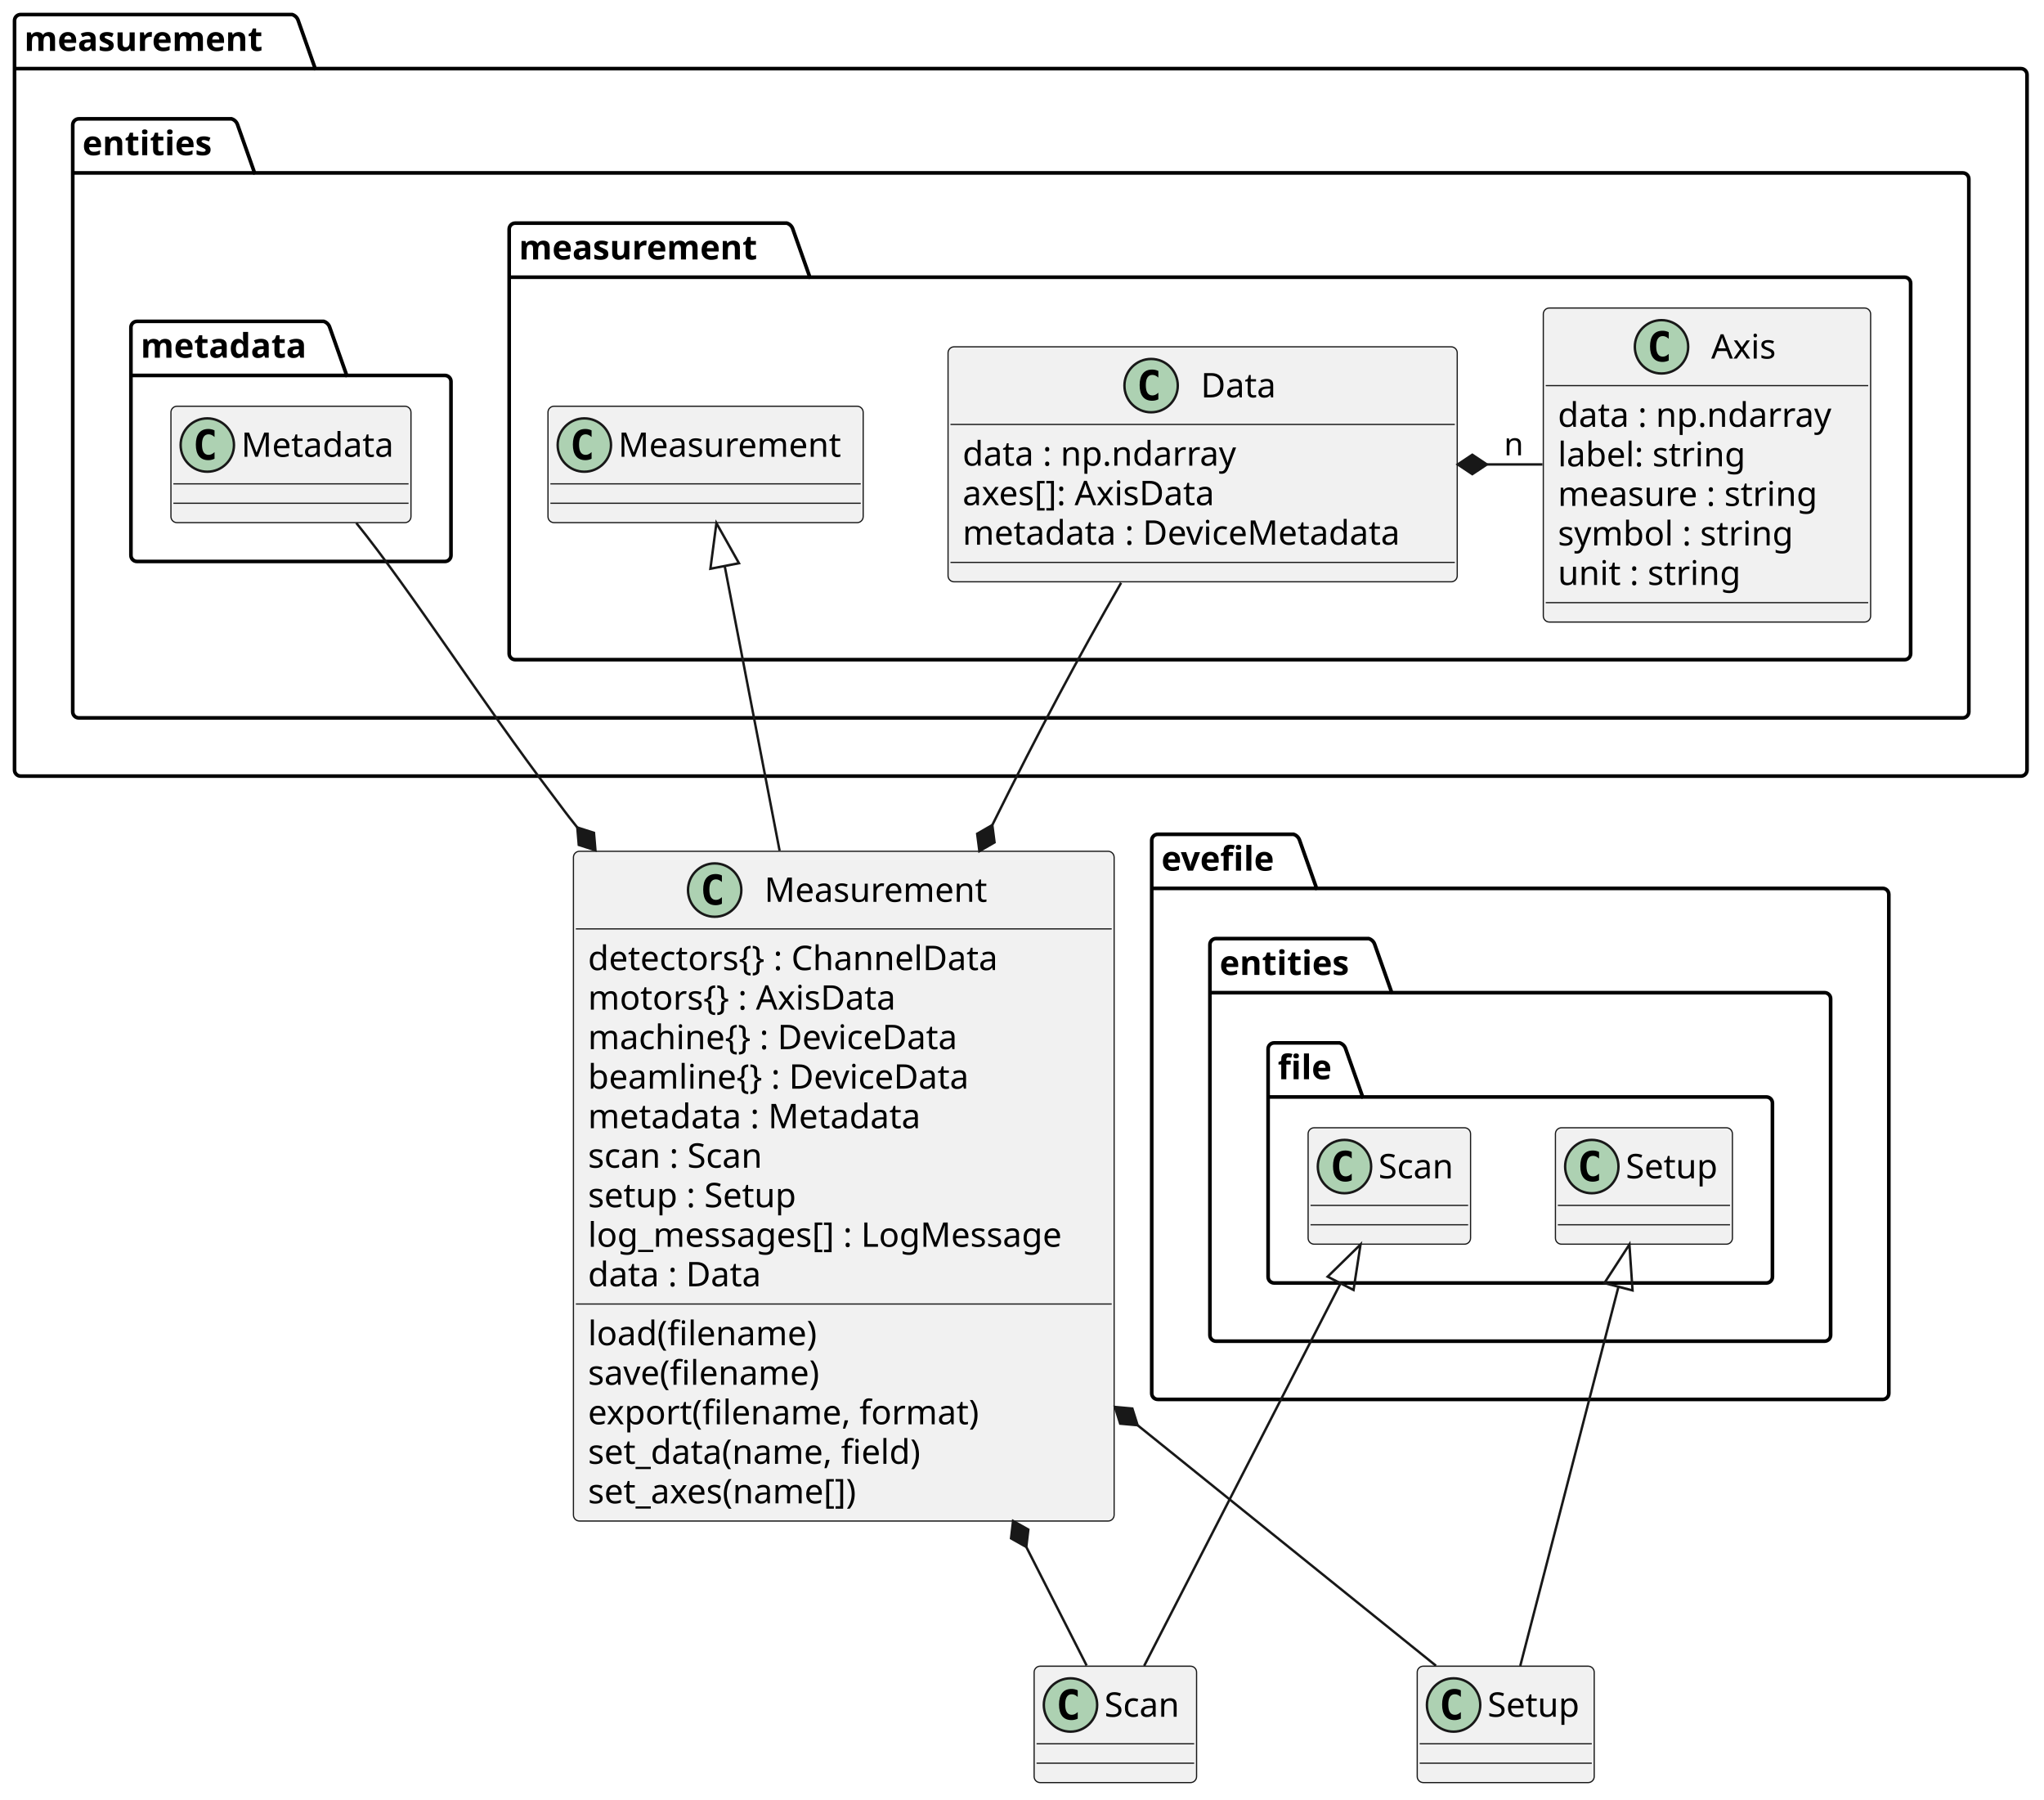
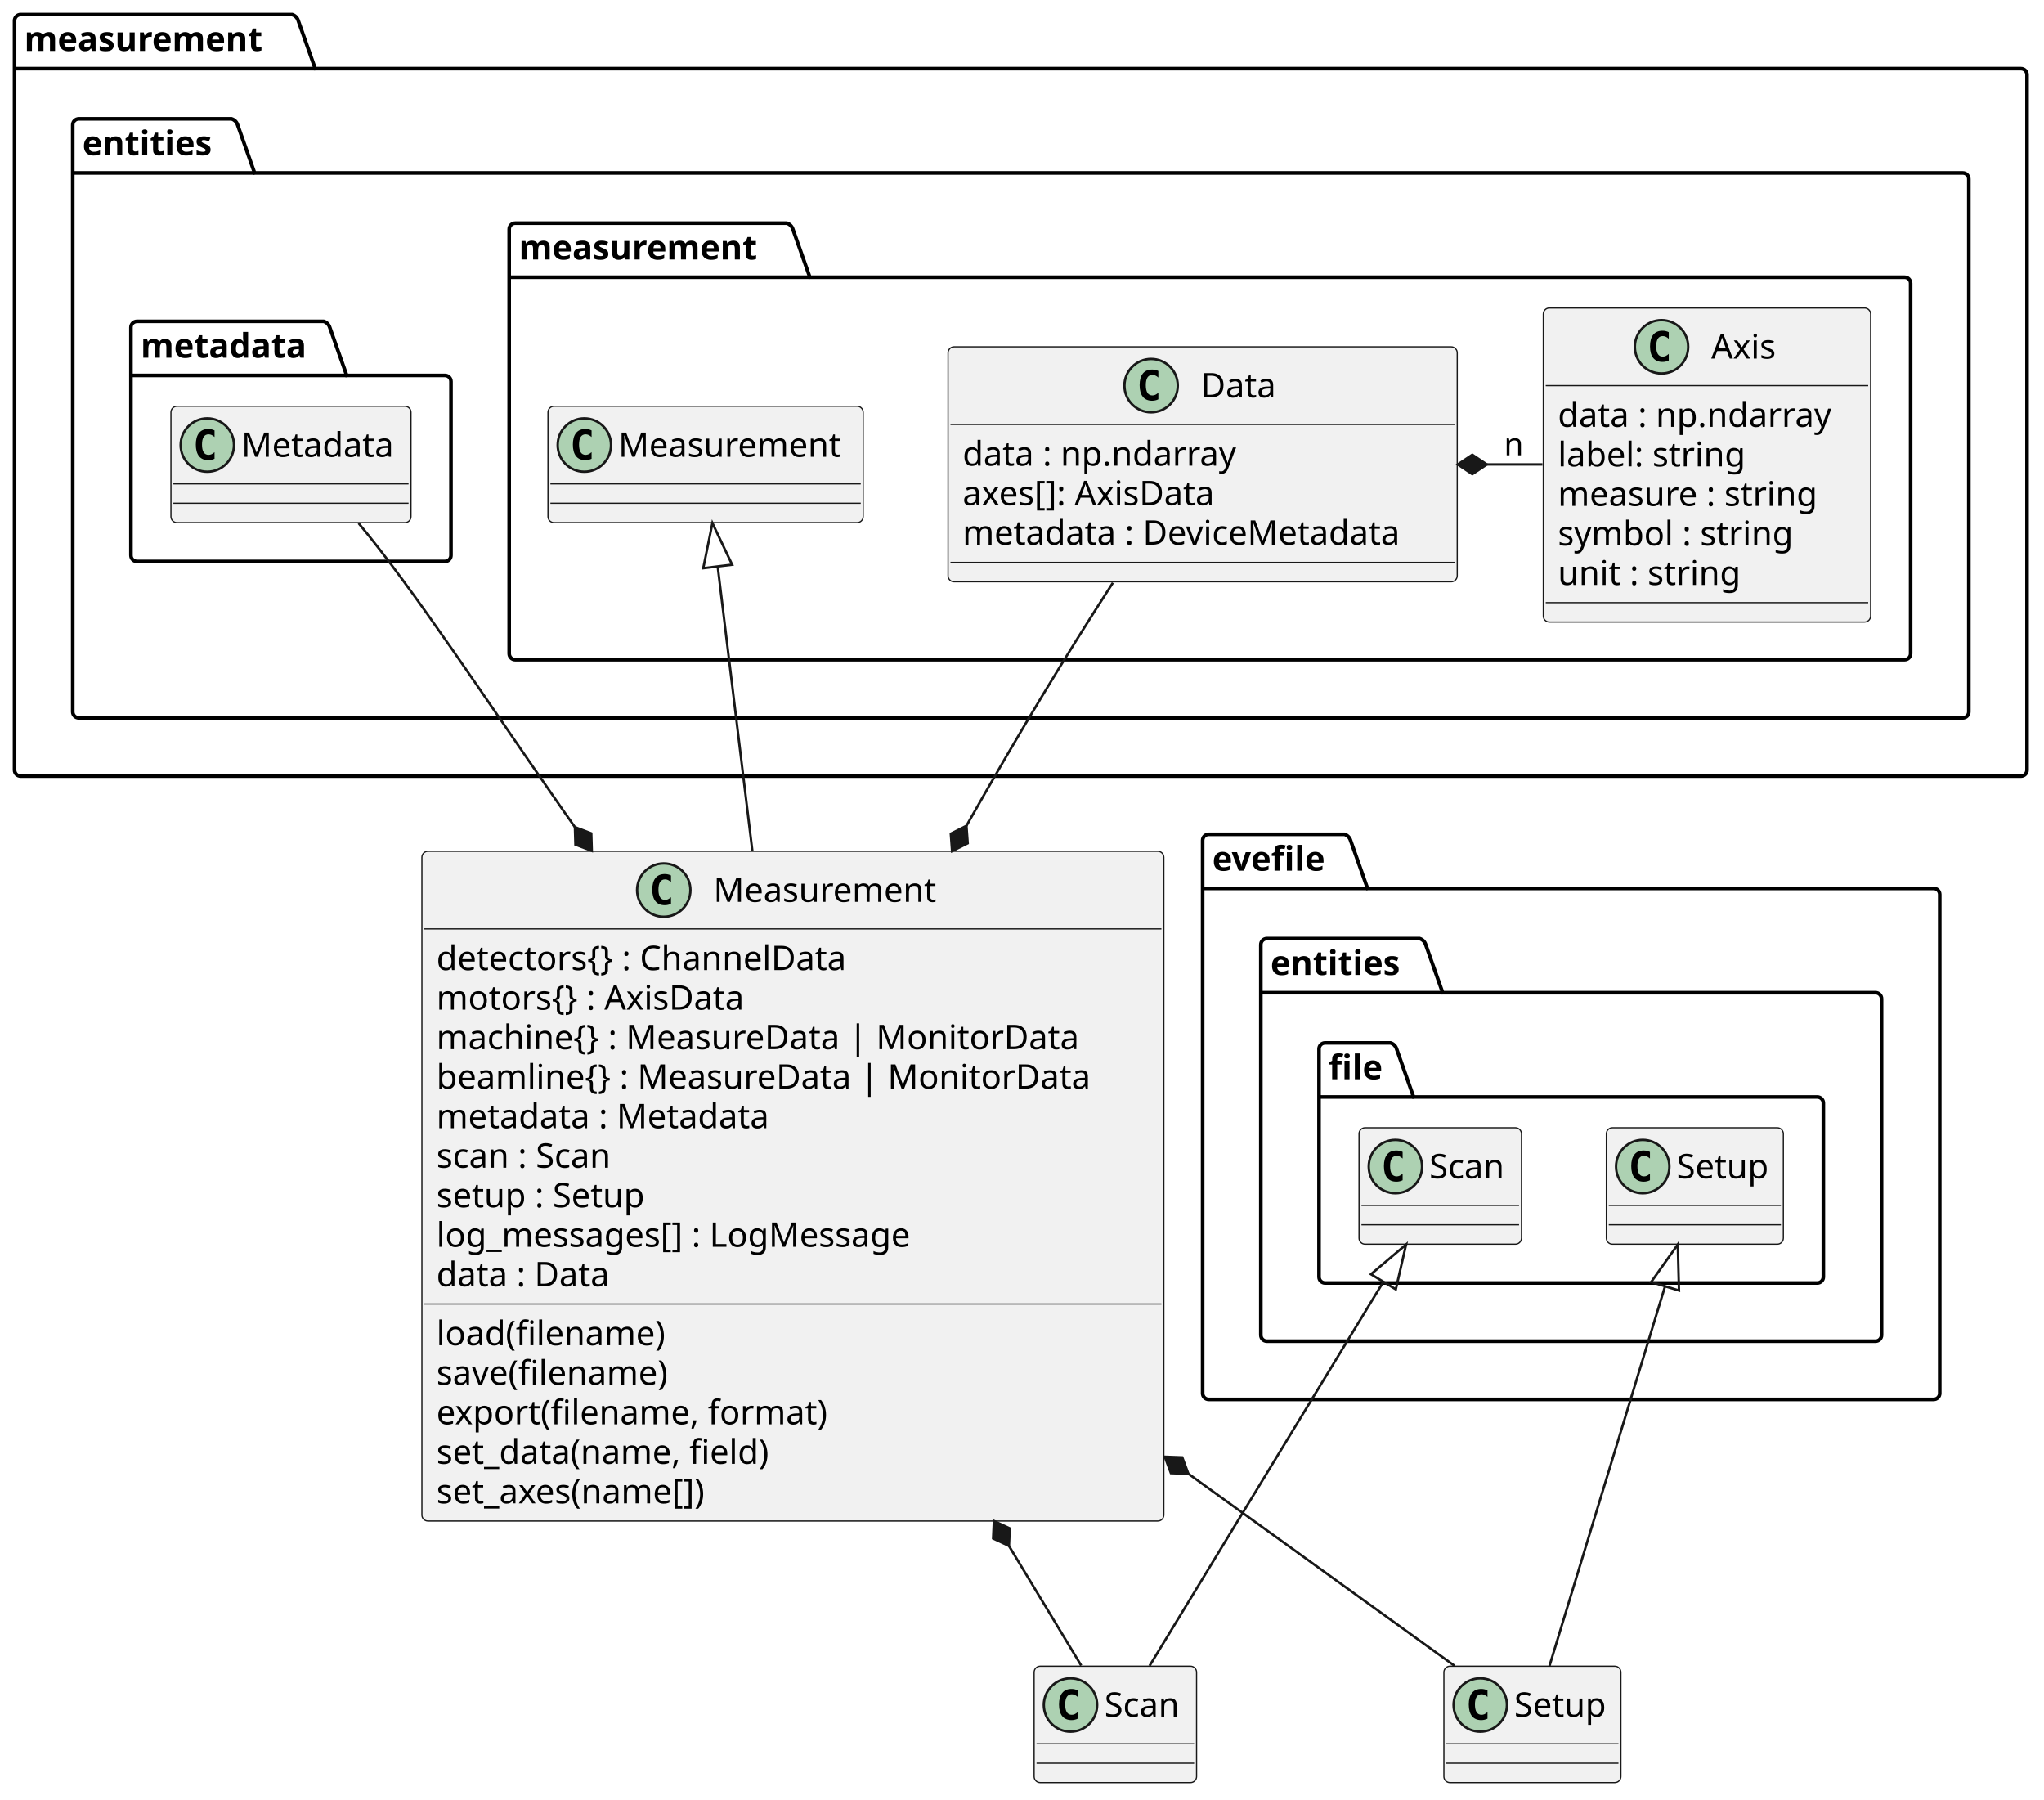
<svg xmlns="http://www.w3.org/2000/svg" contentStyleType="text/css" height="742px" preserveAspectRatio="none" style="width:843px;height:742px;background:#FFFFFF;" version="1.1" viewBox="0 0 843 742" width="843px" zoomAndPan="magnify">
  <defs />
  <g>
    <g id="cluster_measurement">
      <path d="M8.5,6 L120.5,6 A3.75,3.75 0 0 1 123,8.5 L130,28.297 L833.5,28.297 A2.5,2.5 0 0 1 836,30.797 L836,317.5 A2.5,2.5 0 0 1 833.5,320 L8.5,320 A2.5,2.5 0 0 1 6,317.5 L6,8.5 A2.5,2.5 0 0 1 8.5,6 " fill="none" style="stroke:#000000;stroke-width:1.5;" />
      <line style="stroke:#000000;stroke-width:1.5;" x1="6" x2="130" y1="28.297" y2="28.297" />
      <text fill="#000000" font-family="sans-serif" font-size="14" font-weight="bold" lengthAdjust="spacing" textLength="111" x="10" y="20.995">measurement</text>
    </g>
    <g id="cluster_entities">
      <path d="M32.5,49 L95.5,49 A3.75,3.75 0 0 1 98,51.5 L105,71.297 L809.5,71.297 A2.5,2.5 0 0 1 812,73.797 L812,293.5 A2.5,2.5 0 0 1 809.5,296 L32.5,296 A2.5,2.5 0 0 1 30,293.5 L30,51.5 A2.5,2.5 0 0 1 32.5,49 " fill="none" style="stroke:#000000;stroke-width:1.5;" />
      <line style="stroke:#000000;stroke-width:1.5;" x1="30" x2="105" y1="71.297" y2="71.297" />
      <text fill="#000000" font-family="sans-serif" font-size="14" font-weight="bold" lengthAdjust="spacing" textLength="62" x="34" y="63.995">entities</text>
    </g>
    <g id="cluster_measurement">
      <path d="M212.5,92 L324.5,92 A3.75,3.75 0 0 1 327,94.5 L334,114.297 L785.5,114.297 A2.5,2.5 0 0 1 788,116.797 L788,269.5 A2.5,2.5 0 0 1 785.5,272 L212.5,272 A2.5,2.5 0 0 1 210,269.5 L210,94.5 A2.5,2.5 0 0 1 212.5,92 " fill="none" style="stroke:#000000;stroke-width:1.5;" />
      <line style="stroke:#000000;stroke-width:1.5;" x1="210" x2="334" y1="114.297" y2="114.297" />
      <text fill="#000000" font-family="sans-serif" font-size="14" font-weight="bold" lengthAdjust="spacing" textLength="111" x="214" y="106.995">measurement</text>
    </g>
    <g id="cluster_metadata">
      <path d="M56.5,132.5 L133.5,132.5 A3.75,3.75 0 0 1 136,135 L143,154.797 L183.5,154.797 A2.5,2.5 0 0 1 186,157.297 L186,229 A2.5,2.5 0 0 1 183.5,231.5 L56.5,231.5 A2.5,2.5 0 0 1 54,229 L54,135 A2.5,2.5 0 0 1 56.5,132.5 " fill="none" style="stroke:#000000;stroke-width:1.5;" />
      <line style="stroke:#000000;stroke-width:1.5;" x1="54" x2="143" y1="154.797" y2="154.797" />
      <text fill="#000000" font-family="sans-serif" font-size="14" font-weight="bold" lengthAdjust="spacing" textLength="76" x="58" y="147.495">metadata</text>
    </g>
    <g id="cluster_evefile">
-       <path d="M477.5,344 L533.5,344 A3.75,3.75 0 0 1 536,346.5 L543,366.297 L776.5,366.297 A2.5,2.5 0 0 1 779,368.797 L779,574.5 A2.5,2.5 0 0 1 776.5,577 L477.5,577 A2.5,2.5 0 0 1 475,574.5 L475,346.5 A2.5,2.5 0 0 1 477.5,344 " fill="none" style="stroke:#000000;stroke-width:1.5;" />
-       <line style="stroke:#000000;stroke-width:1.5;" x1="475" x2="543" y1="366.297" y2="366.297" />
-       <text fill="#000000" font-family="sans-serif" font-size="14" font-weight="bold" lengthAdjust="spacing" textLength="55" x="479" y="358.995">evefile</text>
+       <path d="M498.5,344 L554.5,344 A3.75,3.75 0 0 1 557,346.5 L564,366.297 L797.5,366.297 A2.5,2.5 0 0 1 800,368.797 L800,574.5 A2.5,2.5 0 0 1 797.5,577 L498.5,577 A2.5,2.5 0 0 1 496,574.5 L496,346.5 A2.5,2.5 0 0 1 498.5,344 " fill="none" style="stroke:#000000;stroke-width:1.5;" />
+       <line style="stroke:#000000;stroke-width:1.5;" x1="496" x2="564" y1="366.297" y2="366.297" />
+       <text fill="#000000" font-family="sans-serif" font-size="14" font-weight="bold" lengthAdjust="spacing" textLength="55" x="500" y="358.995">evefile</text>
    </g>
    <g id="cluster_entities">
-       <path d="M501.5,387 L564.5,387 A3.75,3.75 0 0 1 567,389.5 L574,409.297 L752.5,409.297 A2.5,2.5 0 0 1 755,411.797 L755,550.5 A2.5,2.5 0 0 1 752.5,553 L501.5,553 A2.5,2.5 0 0 1 499,550.5 L499,389.5 A2.5,2.5 0 0 1 501.5,387 " fill="none" style="stroke:#000000;stroke-width:1.5;" />
-       <line style="stroke:#000000;stroke-width:1.5;" x1="499" x2="574" y1="409.297" y2="409.297" />
-       <text fill="#000000" font-family="sans-serif" font-size="14" font-weight="bold" lengthAdjust="spacing" textLength="62" x="503" y="401.995">entities</text>
+       <path d="M522.5,387 L585.5,387 A3.75,3.75 0 0 1 588,389.5 L595,409.297 L773.5,409.297 A2.5,2.5 0 0 1 776,411.797 L776,550.5 A2.5,2.5 0 0 1 773.5,553 L522.5,553 A2.5,2.5 0 0 1 520,550.5 L520,389.5 A2.5,2.5 0 0 1 522.5,387 " fill="none" style="stroke:#000000;stroke-width:1.5;" />
+       <line style="stroke:#000000;stroke-width:1.5;" x1="520" x2="595" y1="409.297" y2="409.297" />
+       <text fill="#000000" font-family="sans-serif" font-size="14" font-weight="bold" lengthAdjust="spacing" textLength="62" x="524" y="401.995">entities</text>
    </g>
    <g id="cluster_file">
-       <path d="M525.5,430 L552.5,430 A3.75,3.75 0 0 1 555,432.5 L562,452.297 L728.5,452.297 A2.5,2.5 0 0 1 731,454.797 L731,526.5 A2.5,2.5 0 0 1 728.5,529 L525.5,529 A2.5,2.5 0 0 1 523,526.5 L523,432.5 A2.5,2.5 0 0 1 525.5,430 " fill="none" style="stroke:#000000;stroke-width:1.5;" />
-       <line style="stroke:#000000;stroke-width:1.5;" x1="523" x2="562" y1="452.297" y2="452.297" />
-       <text fill="#000000" font-family="sans-serif" font-size="14" font-weight="bold" lengthAdjust="spacing" textLength="26" x="527" y="444.995">file</text>
+       <path d="M546.5,430 L573.5,430 A3.75,3.75 0 0 1 576,432.5 L583,452.297 L749.5,452.297 A2.5,2.5 0 0 1 752,454.797 L752,526.5 A2.5,2.5 0 0 1 749.5,529 L546.5,529 A2.5,2.5 0 0 1 544,526.5 L544,432.5 A2.5,2.5 0 0 1 546.5,430 " fill="none" style="stroke:#000000;stroke-width:1.5;" />
+       <line style="stroke:#000000;stroke-width:1.5;" x1="544" x2="583" y1="452.297" y2="452.297" />
+       <text fill="#000000" font-family="sans-serif" font-size="14" font-weight="bold" lengthAdjust="spacing" textLength="26" x="548" y="444.995">file</text>
    </g>
    <g id="elem_Measurement">
      <rect fill="#F1F1F1" height="48" id="Measurement" rx="2.5" ry="2.5" style="stroke:#181818;stroke-width:0.5;" width="130" x="226" y="167.5" />
      <ellipse cx="241" cy="183.5" fill="#ADD1B2" rx="11" ry="11" style="stroke:#181818;stroke-width:1.0;" />
      <path d="M243.984,189.141 Q243.406,189.438 242.766,189.578 Q242.125,189.734 241.422,189.734 Q238.906,189.734 237.578,188.094 Q236.266,186.438 236.266,183.312 Q236.266,180.172 237.578,178.531 Q238.906,176.875 241.422,176.875 Q242.125,176.875 242.766,177.031 Q243.422,177.172 243.984,177.469 L243.984,180.188 Q243.344,179.609 242.75,179.344 Q242.156,179.078 241.531,179.078 Q240.188,179.078 239.5,180.141 Q238.812,181.203 238.812,183.312 Q238.812,185.406 239.5,186.484 Q240.188,187.547 241.531,187.547 Q242.156,187.547 242.75,187.281 Q243.344,187 243.984,186.422 L243.984,189.141 Z " fill="#000000" />
      <text fill="#000000" font-family="sans-serif" font-size="14" lengthAdjust="spacing" textLength="98" x="255" y="188.347">Measurement</text>
      <line style="stroke:#181818;stroke-width:0.5;" x1="227" x2="355" y1="199.5" y2="199.5" />
      <line style="stroke:#181818;stroke-width:0.5;" x1="227" x2="355" y1="207.5" y2="207.5" />
    </g>
    <g id="elem_Data">
      <rect codeLine="35" fill="#F1F1F1" height="96.891" id="Data" rx="2.5" ry="2.5" style="stroke:#181818;stroke-width:0.5;" width="210" x="391" y="143" />
      <ellipse cx="474.75" cy="159" fill="#ADD1B2" rx="11" ry="11" style="stroke:#181818;stroke-width:1.0;" />
      <path d="M477.734,164.641 Q477.156,164.938 476.516,165.078 Q475.875,165.234 475.172,165.234 Q472.656,165.234 471.328,163.594 Q470.016,161.938 470.016,158.812 Q470.016,155.672 471.328,154.031 Q472.656,152.375 475.172,152.375 Q475.875,152.375 476.516,152.531 Q477.172,152.672 477.734,152.969 L477.734,155.688 Q477.094,155.109 476.5,154.844 Q475.906,154.578 475.281,154.578 Q473.938,154.578 473.25,155.641 Q472.562,156.703 472.562,158.812 Q472.562,160.906 473.25,161.984 Q473.938,163.047 475.281,163.047 Q475.906,163.047 476.5,162.781 Q477.094,162.5 477.734,161.922 L477.734,164.641 Z " fill="#000000" />
      <text fill="#000000" font-family="sans-serif" font-size="14" lengthAdjust="spacing" textLength="34" x="495.25" y="163.847">Data</text>
      <line style="stroke:#181818;stroke-width:0.5;" x1="392" x2="600" y1="175" y2="175" />
      <text fill="#000000" font-family="sans-serif" font-size="14" lengthAdjust="spacing" textLength="123" x="397" y="191.995">data : np.ndarray</text>
      <text fill="#000000" font-family="sans-serif" font-size="14" lengthAdjust="spacing" textLength="115" x="397" y="208.292">axes[]: AxisData</text>
      <text fill="#000000" font-family="sans-serif" font-size="14" lengthAdjust="spacing" textLength="198" x="397" y="224.589">metadata : DeviceMetadata</text>
      <line style="stroke:#181818;stroke-width:0.5;" x1="392" x2="600" y1="231.891" y2="231.891" />
    </g>
    <g id="elem_Axis">
      <rect codeLine="41" fill="#F1F1F1" height="129.484" id="Axis" rx="2.5" ry="2.5" style="stroke:#181818;stroke-width:0.5;" width="135" x="636.5" y="127" />
      <ellipse cx="685.25" cy="143" fill="#ADD1B2" rx="11" ry="11" style="stroke:#181818;stroke-width:1.0;" />
      <path d="M688.234,148.641 Q687.656,148.938 687.016,149.078 Q686.375,149.234 685.672,149.234 Q683.156,149.234 681.828,147.594 Q680.516,145.938 680.516,142.812 Q680.516,139.672 681.828,138.031 Q683.156,136.375 685.672,136.375 Q686.375,136.375 687.016,136.531 Q687.672,136.672 688.234,136.969 L688.234,139.688 Q687.594,139.109 687,138.844 Q686.406,138.578 685.781,138.578 Q684.438,138.578 683.75,139.641 Q683.062,140.703 683.062,142.812 Q683.062,144.906 683.75,145.984 Q684.438,147.047 685.781,147.047 Q686.406,147.047 687,146.781 Q687.594,146.5 688.234,145.922 L688.234,148.641 Z " fill="#000000" />
      <text fill="#000000" font-family="sans-serif" font-size="14" lengthAdjust="spacing" textLength="29" x="705.75" y="147.847">Axis</text>
      <line style="stroke:#181818;stroke-width:0.5;" x1="637.5" x2="770.5" y1="159" y2="159" />
      <text fill="#000000" font-family="sans-serif" font-size="14" lengthAdjust="spacing" textLength="123" x="642.5" y="175.995">data : np.ndarray</text>
      <text fill="#000000" font-family="sans-serif" font-size="14" lengthAdjust="spacing" textLength="84" x="642.5" y="192.292">label: string</text>
      <text fill="#000000" font-family="sans-serif" font-size="14" lengthAdjust="spacing" textLength="116" x="642.5" y="208.589">measure : string</text>
      <text fill="#000000" font-family="sans-serif" font-size="14" lengthAdjust="spacing" textLength="104" x="642.5" y="224.886">symbol : string</text>
      <text fill="#000000" font-family="sans-serif" font-size="14" lengthAdjust="spacing" textLength="80" x="642.5" y="241.183">unit : string</text>
      <line style="stroke:#181818;stroke-width:0.5;" x1="637.5" x2="770.5" y1="248.484" y2="248.484" />
    </g>
    <g id="elem_Metadata">
      <rect fill="#F1F1F1" height="48" id="Metadata" rx="2.5" ry="2.5" style="stroke:#181818;stroke-width:0.5;" width="99" x="70.5" y="167.5" />
      <ellipse cx="85.5" cy="183.5" fill="#ADD1B2" rx="11" ry="11" style="stroke:#181818;stroke-width:1.0;" />
      <path d="M88.484,189.141 Q87.906,189.438 87.266,189.578 Q86.625,189.734 85.922,189.734 Q83.406,189.734 82.078,188.094 Q80.766,186.438 80.766,183.312 Q80.766,180.172 82.078,178.531 Q83.406,176.875 85.922,176.875 Q86.625,176.875 87.266,177.031 Q87.922,177.172 88.484,177.469 L88.484,180.188 Q87.844,179.609 87.25,179.344 Q86.656,179.078 86.031,179.078 Q84.688,179.078 84,180.141 Q83.312,181.203 83.312,183.312 Q83.312,185.406 84,186.484 Q84.688,187.547 86.031,187.547 Q86.656,187.547 87.25,187.281 Q87.844,187 88.484,186.422 L88.484,189.141 Z " fill="#000000" />
      <text fill="#000000" font-family="sans-serif" font-size="14" lengthAdjust="spacing" textLength="67" x="99.5" y="188.347">Metadata</text>
      <line style="stroke:#181818;stroke-width:0.5;" x1="71.5" x2="168.5" y1="199.5" y2="199.5" />
      <line style="stroke:#181818;stroke-width:0.5;" x1="71.5" x2="168.5" y1="207.5" y2="207.5" />
    </g>
    <g id="elem_Scan">
-       <rect codeLine="25" fill="#F1F1F1" height="48" id="Scan" rx="2.5" ry="2.5" style="stroke:#181818;stroke-width:0.5;" width="67" x="539.5" y="465" />
-       <ellipse cx="554.5" cy="481" fill="#ADD1B2" rx="11" ry="11" style="stroke:#181818;stroke-width:1.0;" />
-       <path d="M557.484,486.641 Q556.906,486.938 556.266,487.078 Q555.625,487.234 554.922,487.234 Q552.406,487.234 551.078,485.594 Q549.766,483.938 549.766,480.812 Q549.766,477.672 551.078,476.031 Q552.406,474.375 554.922,474.375 Q555.625,474.375 556.266,474.531 Q556.922,474.672 557.484,474.969 L557.484,477.688 Q556.844,477.109 556.25,476.844 Q555.656,476.578 555.031,476.578 Q553.688,476.578 553,477.641 Q552.312,478.703 552.312,480.812 Q552.312,482.906 553,483.984 Q553.688,485.047 555.031,485.047 Q555.656,485.047 556.25,484.781 Q556.844,484.5 557.484,483.922 L557.484,486.641 Z " fill="#000000" />
-       <text fill="#000000" font-family="sans-serif" font-size="14" lengthAdjust="spacing" textLength="35" x="568.5" y="485.847">Scan</text>
-       <line style="stroke:#181818;stroke-width:0.5;" x1="540.5" x2="605.5" y1="497" y2="497" />
-       <line style="stroke:#181818;stroke-width:0.5;" x1="540.5" x2="605.5" y1="505" y2="505" />
+       <rect codeLine="25" fill="#F1F1F1" height="48" id="Scan" rx="2.5" ry="2.5" style="stroke:#181818;stroke-width:0.5;" width="67" x="560.5" y="465" />
+       <ellipse cx="575.5" cy="481" fill="#ADD1B2" rx="11" ry="11" style="stroke:#181818;stroke-width:1.0;" />
+       <path d="M578.484,486.641 Q577.906,486.938 577.266,487.078 Q576.625,487.234 575.922,487.234 Q573.406,487.234 572.078,485.594 Q570.766,483.938 570.766,480.812 Q570.766,477.672 572.078,476.031 Q573.406,474.375 575.922,474.375 Q576.625,474.375 577.266,474.531 Q577.922,474.672 578.484,474.969 L578.484,477.688 Q577.844,477.109 577.25,476.844 Q576.656,476.578 576.031,476.578 Q574.688,476.578 574,477.641 Q573.312,478.703 573.312,480.812 Q573.312,482.906 574,483.984 Q574.688,485.047 576.031,485.047 Q576.656,485.047 577.25,484.781 Q577.844,484.5 578.484,483.922 L578.484,486.641 Z " fill="#000000" />
+       <text fill="#000000" font-family="sans-serif" font-size="14" lengthAdjust="spacing" textLength="35" x="589.5" y="485.847">Scan</text>
+       <line style="stroke:#181818;stroke-width:0.5;" x1="561.5" x2="626.5" y1="497" y2="497" />
+       <line style="stroke:#181818;stroke-width:0.5;" x1="561.5" x2="626.5" y1="505" y2="505" />
    </g>
    <g id="elem_Setup">
-       <rect codeLine="28" fill="#F1F1F1" height="48" id="Setup" rx="2.5" ry="2.5" style="stroke:#181818;stroke-width:0.5;" width="73" x="641.5" y="465" />
-       <ellipse cx="656.5" cy="481" fill="#ADD1B2" rx="11" ry="11" style="stroke:#181818;stroke-width:1.0;" />
-       <path d="M659.484,486.641 Q658.906,486.938 658.266,487.078 Q657.625,487.234 656.922,487.234 Q654.406,487.234 653.078,485.594 Q651.766,483.938 651.766,480.812 Q651.766,477.672 653.078,476.031 Q654.406,474.375 656.922,474.375 Q657.625,474.375 658.266,474.531 Q658.922,474.672 659.484,474.969 L659.484,477.688 Q658.844,477.109 658.25,476.844 Q657.656,476.578 657.031,476.578 Q655.688,476.578 655,477.641 Q654.312,478.703 654.312,480.812 Q654.312,482.906 655,483.984 Q655.688,485.047 657.031,485.047 Q657.656,485.047 658.25,484.781 Q658.844,484.5 659.484,483.922 L659.484,486.641 Z " fill="#000000" />
-       <text fill="#000000" font-family="sans-serif" font-size="14" lengthAdjust="spacing" textLength="41" x="670.5" y="485.847">Setup</text>
-       <line style="stroke:#181818;stroke-width:0.5;" x1="642.5" x2="713.5" y1="497" y2="497" />
-       <line style="stroke:#181818;stroke-width:0.5;" x1="642.5" x2="713.5" y1="505" y2="505" />
+       <rect codeLine="28" fill="#F1F1F1" height="48" id="Setup" rx="2.5" ry="2.5" style="stroke:#181818;stroke-width:0.5;" width="73" x="662.5" y="465" />
+       <ellipse cx="677.5" cy="481" fill="#ADD1B2" rx="11" ry="11" style="stroke:#181818;stroke-width:1.0;" />
+       <path d="M680.484,486.641 Q679.906,486.938 679.266,487.078 Q678.625,487.234 677.922,487.234 Q675.406,487.234 674.078,485.594 Q672.766,483.938 672.766,480.812 Q672.766,477.672 674.078,476.031 Q675.406,474.375 677.922,474.375 Q678.625,474.375 679.266,474.531 Q679.922,474.672 680.484,474.969 L680.484,477.688 Q679.844,477.109 679.25,476.844 Q678.656,476.578 678.031,476.578 Q676.688,476.578 676,477.641 Q675.312,478.703 675.312,480.812 Q675.312,482.906 676,483.984 Q676.688,485.047 678.031,485.047 Q678.656,485.047 679.25,484.781 Q679.844,484.5 680.484,483.922 L680.484,486.641 Z " fill="#000000" />
+       <text fill="#000000" font-family="sans-serif" font-size="14" lengthAdjust="spacing" textLength="41" x="691.5" y="485.847">Setup</text>
+       <line style="stroke:#181818;stroke-width:0.5;" x1="663.5" x2="734.5" y1="497" y2="497" />
+       <line style="stroke:#181818;stroke-width:0.5;" x1="663.5" x2="734.5" y1="505" y2="505" />
    </g>
    <g id="elem_Measurement">
-       <rect codeLine="3" fill="#F1F1F1" height="276.156" id="Measurement" rx="2.5" ry="2.5" style="stroke:#181818;stroke-width:0.5;" width="223" x="236.5" y="351" />
-       <ellipse cx="294.75" cy="367" fill="#ADD1B2" rx="11" ry="11" style="stroke:#181818;stroke-width:1.0;" />
-       <path d="M297.734,372.641 Q297.156,372.938 296.516,373.078 Q295.875,373.234 295.172,373.234 Q292.656,373.234 291.328,371.594 Q290.016,369.938 290.016,366.812 Q290.016,363.672 291.328,362.031 Q292.656,360.375 295.172,360.375 Q295.875,360.375 296.516,360.531 Q297.172,360.672 297.734,360.969 L297.734,363.688 Q297.094,363.109 296.5,362.844 Q295.906,362.578 295.281,362.578 Q293.938,362.578 293.25,363.641 Q292.562,364.703 292.562,366.812 Q292.562,368.906 293.25,369.984 Q293.938,371.047 295.281,371.047 Q295.906,371.047 296.5,370.781 Q297.094,370.5 297.734,369.922 L297.734,372.641 Z " fill="#000000" />
-       <text fill="#000000" font-family="sans-serif" font-size="14" lengthAdjust="spacing" textLength="98" x="315.25" y="371.847">Measurement</text>
-       <line style="stroke:#181818;stroke-width:0.5;" x1="237.5" x2="458.5" y1="383" y2="383" />
-       <text fill="#000000" font-family="sans-serif" font-size="14" lengthAdjust="spacing" textLength="191" x="242.5" y="399.995">detectors{} : ChannelData</text>
-       <text fill="#000000" font-family="sans-serif" font-size="14" lengthAdjust="spacing" textLength="144" x="242.5" y="416.292">motors{} : AxisData</text>
-       <text fill="#000000" font-family="sans-serif" font-size="14" lengthAdjust="spacing" textLength="176" x="242.5" y="432.589">machine{} : DeviceData</text>
-       <text fill="#000000" font-family="sans-serif" font-size="14" lengthAdjust="spacing" textLength="181" x="242.5" y="448.886">beamline{} : DeviceData</text>
-       <text fill="#000000" font-family="sans-serif" font-size="14" lengthAdjust="spacing" textLength="149" x="242.5" y="465.183">metadata : Metadata</text>
-       <text fill="#000000" font-family="sans-serif" font-size="14" lengthAdjust="spacing" textLength="81" x="242.5" y="481.479">scan : Scan</text>
-       <text fill="#000000" font-family="sans-serif" font-size="14" lengthAdjust="spacing" textLength="93" x="242.5" y="497.776">setup : Setup</text>
-       <text fill="#000000" font-family="sans-serif" font-size="14" lengthAdjust="spacing" textLength="211" x="242.5" y="514.073">log_messages[] : LogMessage</text>
-       <text fill="#000000" font-family="sans-serif" font-size="14" lengthAdjust="spacing" textLength="79" x="242.5" y="530.37">data : Data</text>
-       <line style="stroke:#181818;stroke-width:0.5;" x1="237.5" x2="458.5" y1="537.672" y2="537.672" />
-       <text fill="#000000" font-family="sans-serif" font-size="14" lengthAdjust="spacing" textLength="104" x="242.5" y="554.667">load(filename)</text>
-       <text fill="#000000" font-family="sans-serif" font-size="14" lengthAdjust="spacing" textLength="106" x="242.5" y="570.964">save(filename)</text>
-       <text fill="#000000" font-family="sans-serif" font-size="14" lengthAdjust="spacing" textLength="175" x="242.5" y="587.261">export(filename, format)</text>
-       <text fill="#000000" font-family="sans-serif" font-size="14" lengthAdjust="spacing" textLength="150" x="242.5" y="603.558">set_data(name, field)</text>
-       <text fill="#000000" font-family="sans-serif" font-size="14" lengthAdjust="spacing" textLength="122" x="242.5" y="619.855">set_axes(name[])</text>
+       <rect codeLine="3" fill="#F1F1F1" height="276.156" id="Measurement" rx="2.5" ry="2.5" style="stroke:#181818;stroke-width:0.5;" width="306" x="174" y="351" />
+       <ellipse cx="273.75" cy="367" fill="#ADD1B2" rx="11" ry="11" style="stroke:#181818;stroke-width:1.0;" />
+       <path d="M276.734,372.641 Q276.156,372.938 275.516,373.078 Q274.875,373.234 274.172,373.234 Q271.656,373.234 270.328,371.594 Q269.016,369.938 269.016,366.812 Q269.016,363.672 270.328,362.031 Q271.656,360.375 274.172,360.375 Q274.875,360.375 275.516,360.531 Q276.172,360.672 276.734,360.969 L276.734,363.688 Q276.094,363.109 275.5,362.844 Q274.906,362.578 274.281,362.578 Q272.938,362.578 272.25,363.641 Q271.562,364.703 271.562,366.812 Q271.562,368.906 272.25,369.984 Q272.938,371.047 274.281,371.047 Q274.906,371.047 275.5,370.781 Q276.094,370.5 276.734,369.922 L276.734,372.641 Z " fill="#000000" />
+       <text fill="#000000" font-family="sans-serif" font-size="14" lengthAdjust="spacing" textLength="98" x="294.25" y="371.847">Measurement</text>
+       <line style="stroke:#181818;stroke-width:0.5;" x1="175" x2="479" y1="383" y2="383" />
+       <text fill="#000000" font-family="sans-serif" font-size="14" lengthAdjust="spacing" textLength="191" x="180" y="399.995">detectors{} : ChannelData</text>
+       <text fill="#000000" font-family="sans-serif" font-size="14" lengthAdjust="spacing" textLength="144" x="180" y="416.292">motors{} : AxisData</text>
+       <text fill="#000000" font-family="sans-serif" font-size="14" lengthAdjust="spacing" textLength="289" x="180" y="432.589">machine{} : MeasureData | MonitorData</text>
+       <text fill="#000000" font-family="sans-serif" font-size="14" lengthAdjust="spacing" textLength="294" x="180" y="448.886">beamline{} : MeasureData | MonitorData</text>
+       <text fill="#000000" font-family="sans-serif" font-size="14" lengthAdjust="spacing" textLength="149" x="180" y="465.183">metadata : Metadata</text>
+       <text fill="#000000" font-family="sans-serif" font-size="14" lengthAdjust="spacing" textLength="81" x="180" y="481.479">scan : Scan</text>
+       <text fill="#000000" font-family="sans-serif" font-size="14" lengthAdjust="spacing" textLength="93" x="180" y="497.776">setup : Setup</text>
+       <text fill="#000000" font-family="sans-serif" font-size="14" lengthAdjust="spacing" textLength="211" x="180" y="514.073">log_messages[] : LogMessage</text>
+       <text fill="#000000" font-family="sans-serif" font-size="14" lengthAdjust="spacing" textLength="79" x="180" y="530.37">data : Data</text>
+       <line style="stroke:#181818;stroke-width:0.5;" x1="175" x2="479" y1="537.672" y2="537.672" />
+       <text fill="#000000" font-family="sans-serif" font-size="14" lengthAdjust="spacing" textLength="104" x="180" y="554.667">load(filename)</text>
+       <text fill="#000000" font-family="sans-serif" font-size="14" lengthAdjust="spacing" textLength="106" x="180" y="570.964">save(filename)</text>
+       <text fill="#000000" font-family="sans-serif" font-size="14" lengthAdjust="spacing" textLength="175" x="180" y="587.261">export(filename, format)</text>
+       <text fill="#000000" font-family="sans-serif" font-size="14" lengthAdjust="spacing" textLength="150" x="180" y="603.558">set_data(name, field)</text>
+       <text fill="#000000" font-family="sans-serif" font-size="14" lengthAdjust="spacing" textLength="122" x="180" y="619.855">set_axes(name[])</text>
    </g>
    <g id="elem_Scan">
      <rect codeLine="31" fill="#F1F1F1" height="48" id="Scan" rx="2.5" ry="2.5" style="stroke:#181818;stroke-width:0.5;" width="67" x="426.5" y="687" />
      <ellipse cx="441.5" cy="703" fill="#ADD1B2" rx="11" ry="11" style="stroke:#181818;stroke-width:1.0;" />
      <path d="M444.484,708.641 Q443.906,708.938 443.266,709.078 Q442.625,709.234 441.922,709.234 Q439.406,709.234 438.078,707.594 Q436.766,705.938 436.766,702.812 Q436.766,699.672 438.078,698.031 Q439.406,696.375 441.922,696.375 Q442.625,696.375 443.266,696.531 Q443.922,696.672 444.484,696.969 L444.484,699.688 Q443.844,699.109 443.25,698.844 Q442.656,698.578 442.031,698.578 Q440.688,698.578 440,699.641 Q439.312,700.703 439.312,702.812 Q439.312,704.906 440,705.984 Q440.688,707.047 442.031,707.047 Q442.656,707.047 443.25,706.781 Q443.844,706.5 444.484,705.922 L444.484,708.641 Z " fill="#000000" />
      <text fill="#000000" font-family="sans-serif" font-size="14" lengthAdjust="spacing" textLength="35" x="455.5" y="707.847">Scan</text>
      <line style="stroke:#181818;stroke-width:0.5;" x1="427.5" x2="492.5" y1="719" y2="719" />
      <line style="stroke:#181818;stroke-width:0.5;" x1="427.5" x2="492.5" y1="727" y2="727" />
    </g>
    <g id="elem_Setup">
-       <rect codeLine="33" fill="#F1F1F1" height="48" id="Setup" rx="2.5" ry="2.5" style="stroke:#181818;stroke-width:0.5;" width="73" x="584.5" y="687" />
-       <ellipse cx="599.5" cy="703" fill="#ADD1B2" rx="11" ry="11" style="stroke:#181818;stroke-width:1.0;" />
-       <path d="M602.484,708.641 Q601.906,708.938 601.266,709.078 Q600.625,709.234 599.922,709.234 Q597.406,709.234 596.078,707.594 Q594.766,705.938 594.766,702.812 Q594.766,699.672 596.078,698.031 Q597.406,696.375 599.922,696.375 Q600.625,696.375 601.266,696.531 Q601.922,696.672 602.484,696.969 L602.484,699.688 Q601.844,699.109 601.25,698.844 Q600.656,698.578 600.031,698.578 Q598.688,698.578 598,699.641 Q597.312,700.703 597.312,702.812 Q597.312,704.906 598,705.984 Q598.688,707.047 600.031,707.047 Q600.656,707.047 601.25,706.781 Q601.844,706.5 602.484,705.922 L602.484,708.641 Z " fill="#000000" />
-       <text fill="#000000" font-family="sans-serif" font-size="14" lengthAdjust="spacing" textLength="41" x="613.5" y="707.847">Setup</text>
-       <line style="stroke:#181818;stroke-width:0.5;" x1="585.5" x2="656.5" y1="719" y2="719" />
-       <line style="stroke:#181818;stroke-width:0.5;" x1="585.5" x2="656.5" y1="727" y2="727" />
+       <rect codeLine="33" fill="#F1F1F1" height="48" id="Setup" rx="2.5" ry="2.5" style="stroke:#181818;stroke-width:0.5;" width="73" x="595.5" y="687" />
+       <ellipse cx="610.5" cy="703" fill="#ADD1B2" rx="11" ry="11" style="stroke:#181818;stroke-width:1.0;" />
+       <path d="M613.484,708.641 Q612.906,708.938 612.266,709.078 Q611.625,709.234 610.922,709.234 Q608.406,709.234 607.078,707.594 Q605.766,705.938 605.766,702.812 Q605.766,699.672 607.078,698.031 Q608.406,696.375 610.922,696.375 Q611.625,696.375 612.266,696.531 Q612.922,696.672 613.484,696.969 L613.484,699.688 Q612.844,699.109 612.25,698.844 Q611.656,698.578 611.031,698.578 Q609.688,698.578 609,699.641 Q608.312,700.703 608.312,702.812 Q608.312,704.906 609,705.984 Q609.688,707.047 611.031,707.047 Q611.656,707.047 612.25,706.781 Q612.844,706.5 613.484,705.922 L613.484,708.641 Z " fill="#000000" />
+       <text fill="#000000" font-family="sans-serif" font-size="14" lengthAdjust="spacing" textLength="41" x="624.5" y="707.847">Setup</text>
+       <line style="stroke:#181818;stroke-width:0.5;" x1="596.5" x2="667.5" y1="719" y2="719" />
+       <line style="stroke:#181818;stroke-width:0.5;" x1="596.5" x2="667.5" y1="727" y2="727" />
    </g>
    <g id="link_Measurement_Measurement">
-       <path d="M298.881,233.364 C304.591,262.954 311.52,298.87 321.52,350.73 " fill="none" id="Measurement-backto-Measurement" style="stroke:#181818;stroke-width:1.0;" />
-       <polygon fill="none" points="295.47,215.69,292.989,234.501,304.772,232.227,295.47,215.69" style="stroke:#181818;stroke-width:1.0;" />
+       <path d="M296,233.558 C299.61,263.147 303.96,298.87 310.28,350.73 " fill="none" id="Measurement-backto-Measurement" style="stroke:#181818;stroke-width:1.0;" />
+       <polygon fill="none" points="293.82,215.69,290.044,234.284,301.956,232.831,293.82,215.69" style="stroke:#181818;stroke-width:1.0;" />
    </g>
    <g id="link_Measurement_Metadata">
-       <path codeLine="21" d="M238.095,341.183 C232.075,333.623 233.65,335.45 228,328 C199.15,289.98 169.17,243.1 146.95,215.64 " fill="none" id="Measurement-backto-Metadata" style="stroke:#181818;stroke-width:1.0;" />
-       <polygon fill="#181818" points="245.57,350.57,244.962,343.385,238.095,341.183,238.703,348.368,245.57,350.57" style="stroke:#181818;stroke-width:1.0;" />
+       <path codeLine="21" d="M237.113,341.036 C231.653,333.346 233.22,335.48 228,328 C200.87,289.08 170.59,242.89 147.89,215.73 " fill="none" id="Measurement-backto-Metadata" style="stroke:#181818;stroke-width:1.0;" />
+       <polygon fill="#181818" points="244.06,350.82,243.848,343.612,237.113,341.036,237.325,348.243,244.06,350.82" style="stroke:#181818;stroke-width:1.0;" />
    </g>
    <g id="link_Measurement_Scan">
-       <path codeLine="22" d="M423.264,637.834 C434.974,660.834 440.38,671.45 448.14,686.7 " fill="none" id="Measurement-backto-Scan" style="stroke:#181818;stroke-width:1.0;" />
-       <polygon fill="#181818" points="417.82,627.14,416.978,634.302,423.264,637.834,424.107,630.672,417.82,627.14" style="stroke:#181818;stroke-width:1.0;" />
+       <path codeLine="22" d="M416.117,637.41 C430.017,660.41 436.7,671.45 445.91,686.7 " fill="none" id="Measurement-backto-Scan" style="stroke:#181818;stroke-width:1.0;" />
+       <polygon fill="#181818" points="409.91,627.14,409.59,634.344,416.117,637.41,416.437,630.206,409.91,627.14" style="stroke:#181818;stroke-width:1.0;" />
    </g>
    <g id="link_Measurement_Setup">
-       <path codeLine="23" d="M469.174,587.649 C517.474,626.569 560.69,661.4 592.23,686.81 " fill="none" id="Measurement-backto-Setup" style="stroke:#181818;stroke-width:1.0;" />
-       <polygon fill="#181818" points="459.83,580.12,461.992,586.999,469.174,587.649,467.012,580.77,459.83,580.12" style="stroke:#181818;stroke-width:1.0;" />
+       <path codeLine="23" d="M490.122,607.66 C535.372,640.3 570.78,665.84 599.88,686.83 " fill="none" id="Measurement-backto-Setup" style="stroke:#181818;stroke-width:1.0;" />
+       <polygon fill="#181818" points="480.39,600.64,482.916,607.394,490.122,607.66,487.596,600.906,480.39,600.64" style="stroke:#181818;stroke-width:1.0;" />
    </g>
    <g id="link_Scan_Scan">
-       <path d="M552.896,529.142 C531.196,571.392 493.6,644.58 471.89,686.85 " fill="none" id="Scan-backto-Scan" style="stroke:#181818;stroke-width:1.0;" />
-       <polygon fill="none" points="561.12,513.13,547.559,526.4,558.234,531.883,561.12,513.13" style="stroke:#181818;stroke-width:1.0;" />
+       <path d="M570.548,528.504 C544.818,570.754 499.84,644.58 474.1,686.85 " fill="none" id="Scan-backto-Scan" style="stroke:#181818;stroke-width:1.0;" />
+       <polygon fill="none" points="579.91,513.13,565.423,525.383,575.672,531.624,579.91,513.13" style="stroke:#181818;stroke-width:1.0;" />
    </g>
    <g id="link_Setup_Setup">
-       <path d="M667.494,530.554 C656.544,572.804 637.95,644.58 627,686.85 " fill="none" id="Setup-backto-Setup" style="stroke:#181818;stroke-width:1.0;" />
-       <polygon fill="none" points="672.01,513.13,661.686,529.049,673.302,532.06,672.01,513.13" style="stroke:#181818;stroke-width:1.0;" />
+       <path d="M686.715,530.349 C673.845,572.599 651.92,644.58 639.05,686.85 " fill="none" id="Setup-backto-Setup" style="stroke:#181818;stroke-width:1.0;" />
+       <polygon fill="none" points="691.96,513.13,680.975,528.601,692.455,532.097,691.96,513.13" style="stroke:#181818;stroke-width:1.0;" />
    </g>
    <g id="link_Data_Axis">
      <path codeLine="49" d="M613.22,191.5 C624.86,191.5 624.51,191.5 636.15,191.5 " fill="none" id="Data-backto-Axis" style="stroke:#181818;stroke-width:1.0;" />
      <polygon fill="#181818" points="601.22,191.5,607.22,195.5,613.22,191.5,607.22,187.5,601.22,191.5" style="stroke:#181818;stroke-width:1.0;" />
      <text fill="#000000" font-family="sans-serif" font-size="13" lengthAdjust="spacing" textLength="8" x="620.291" y="187.727">n</text>
    </g>
    <g id="link_Data_Measurement">
-       <path codeLine="51" d="M462.37,240.31 C444.99,270.52 428.916,300.487 409.256,340.177 " fill="none" id="Data-to-Measurement" style="stroke:#181818;stroke-width:1.0;" />
-       <polygon fill="#181818" points="403.93,350.93,410.178,347.329,409.256,340.177,403.009,343.778,403.93,350.93" style="stroke:#181818;stroke-width:1.0;" />
+       <path codeLine="51" d="M458.97,240.31 C439.45,270.52 421.064,300.798 398.584,340.488 " fill="none" id="Data-to-Measurement" style="stroke:#181818;stroke-width:1.0;" />
+       <polygon fill="#181818" points="392.67,350.93,399.108,347.681,398.584,340.488,392.147,343.738,392.67,350.93" style="stroke:#181818;stroke-width:1.0;" />
    </g>
  </g>
</svg>
